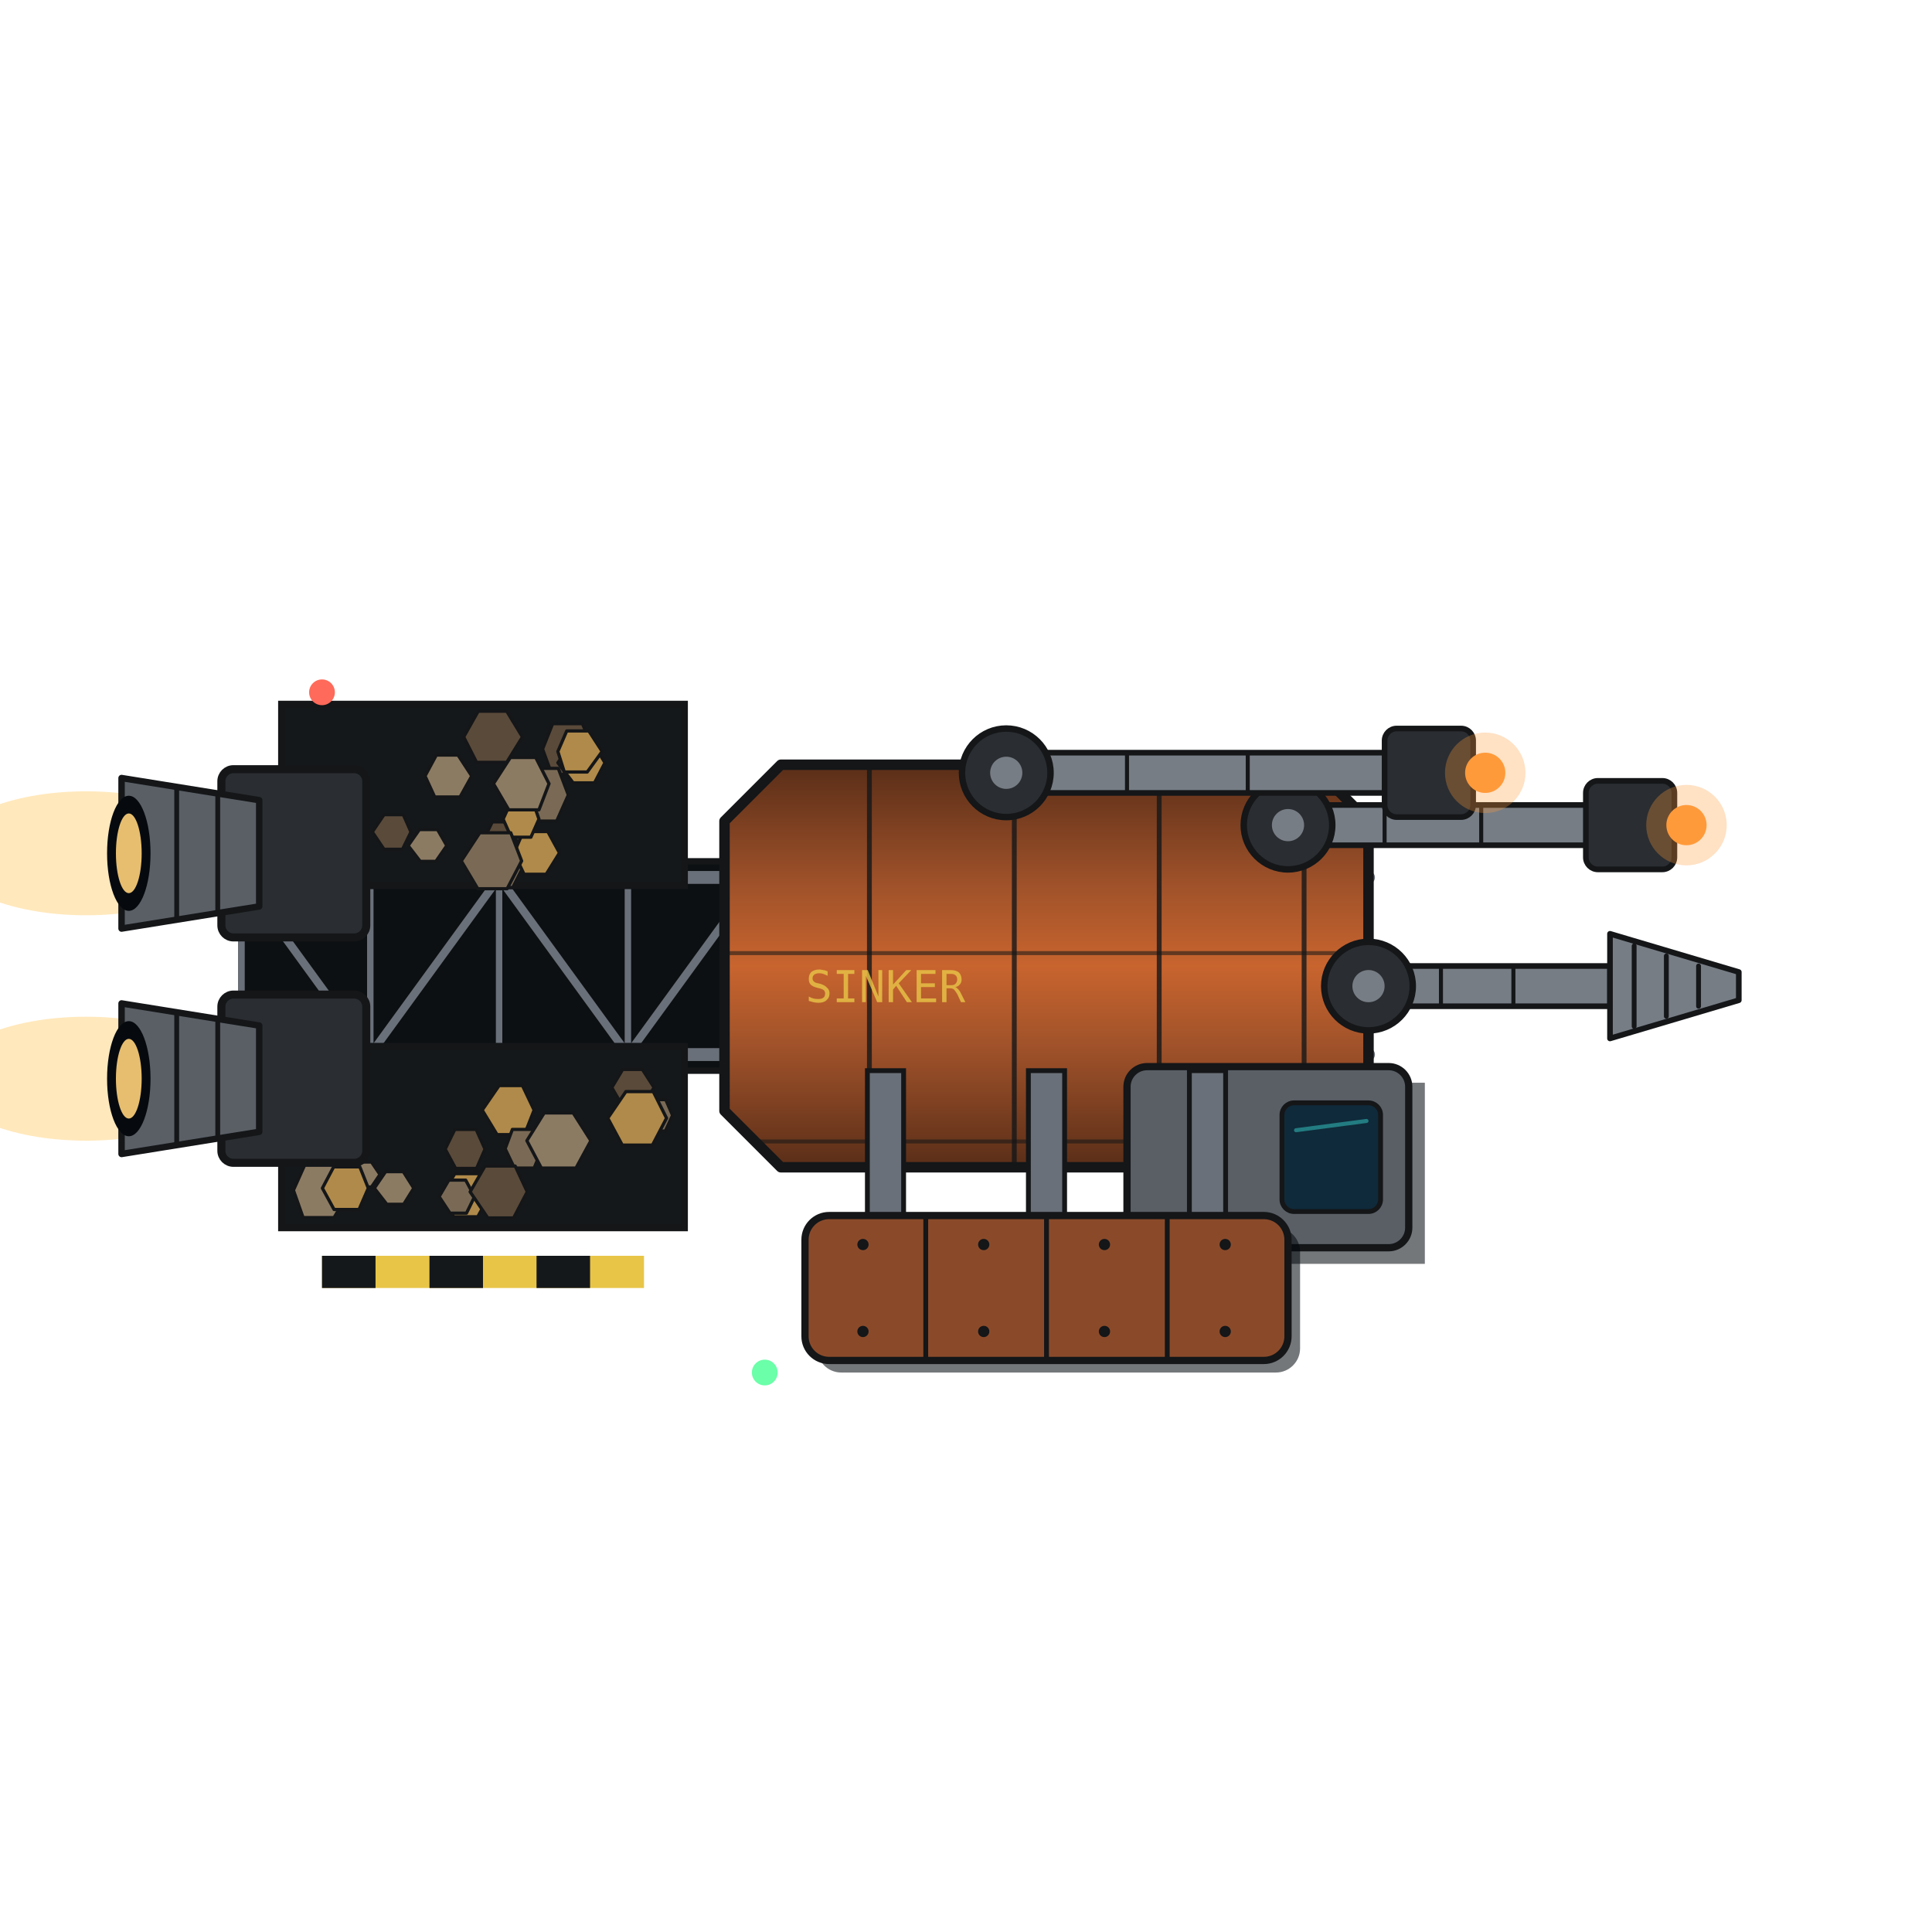
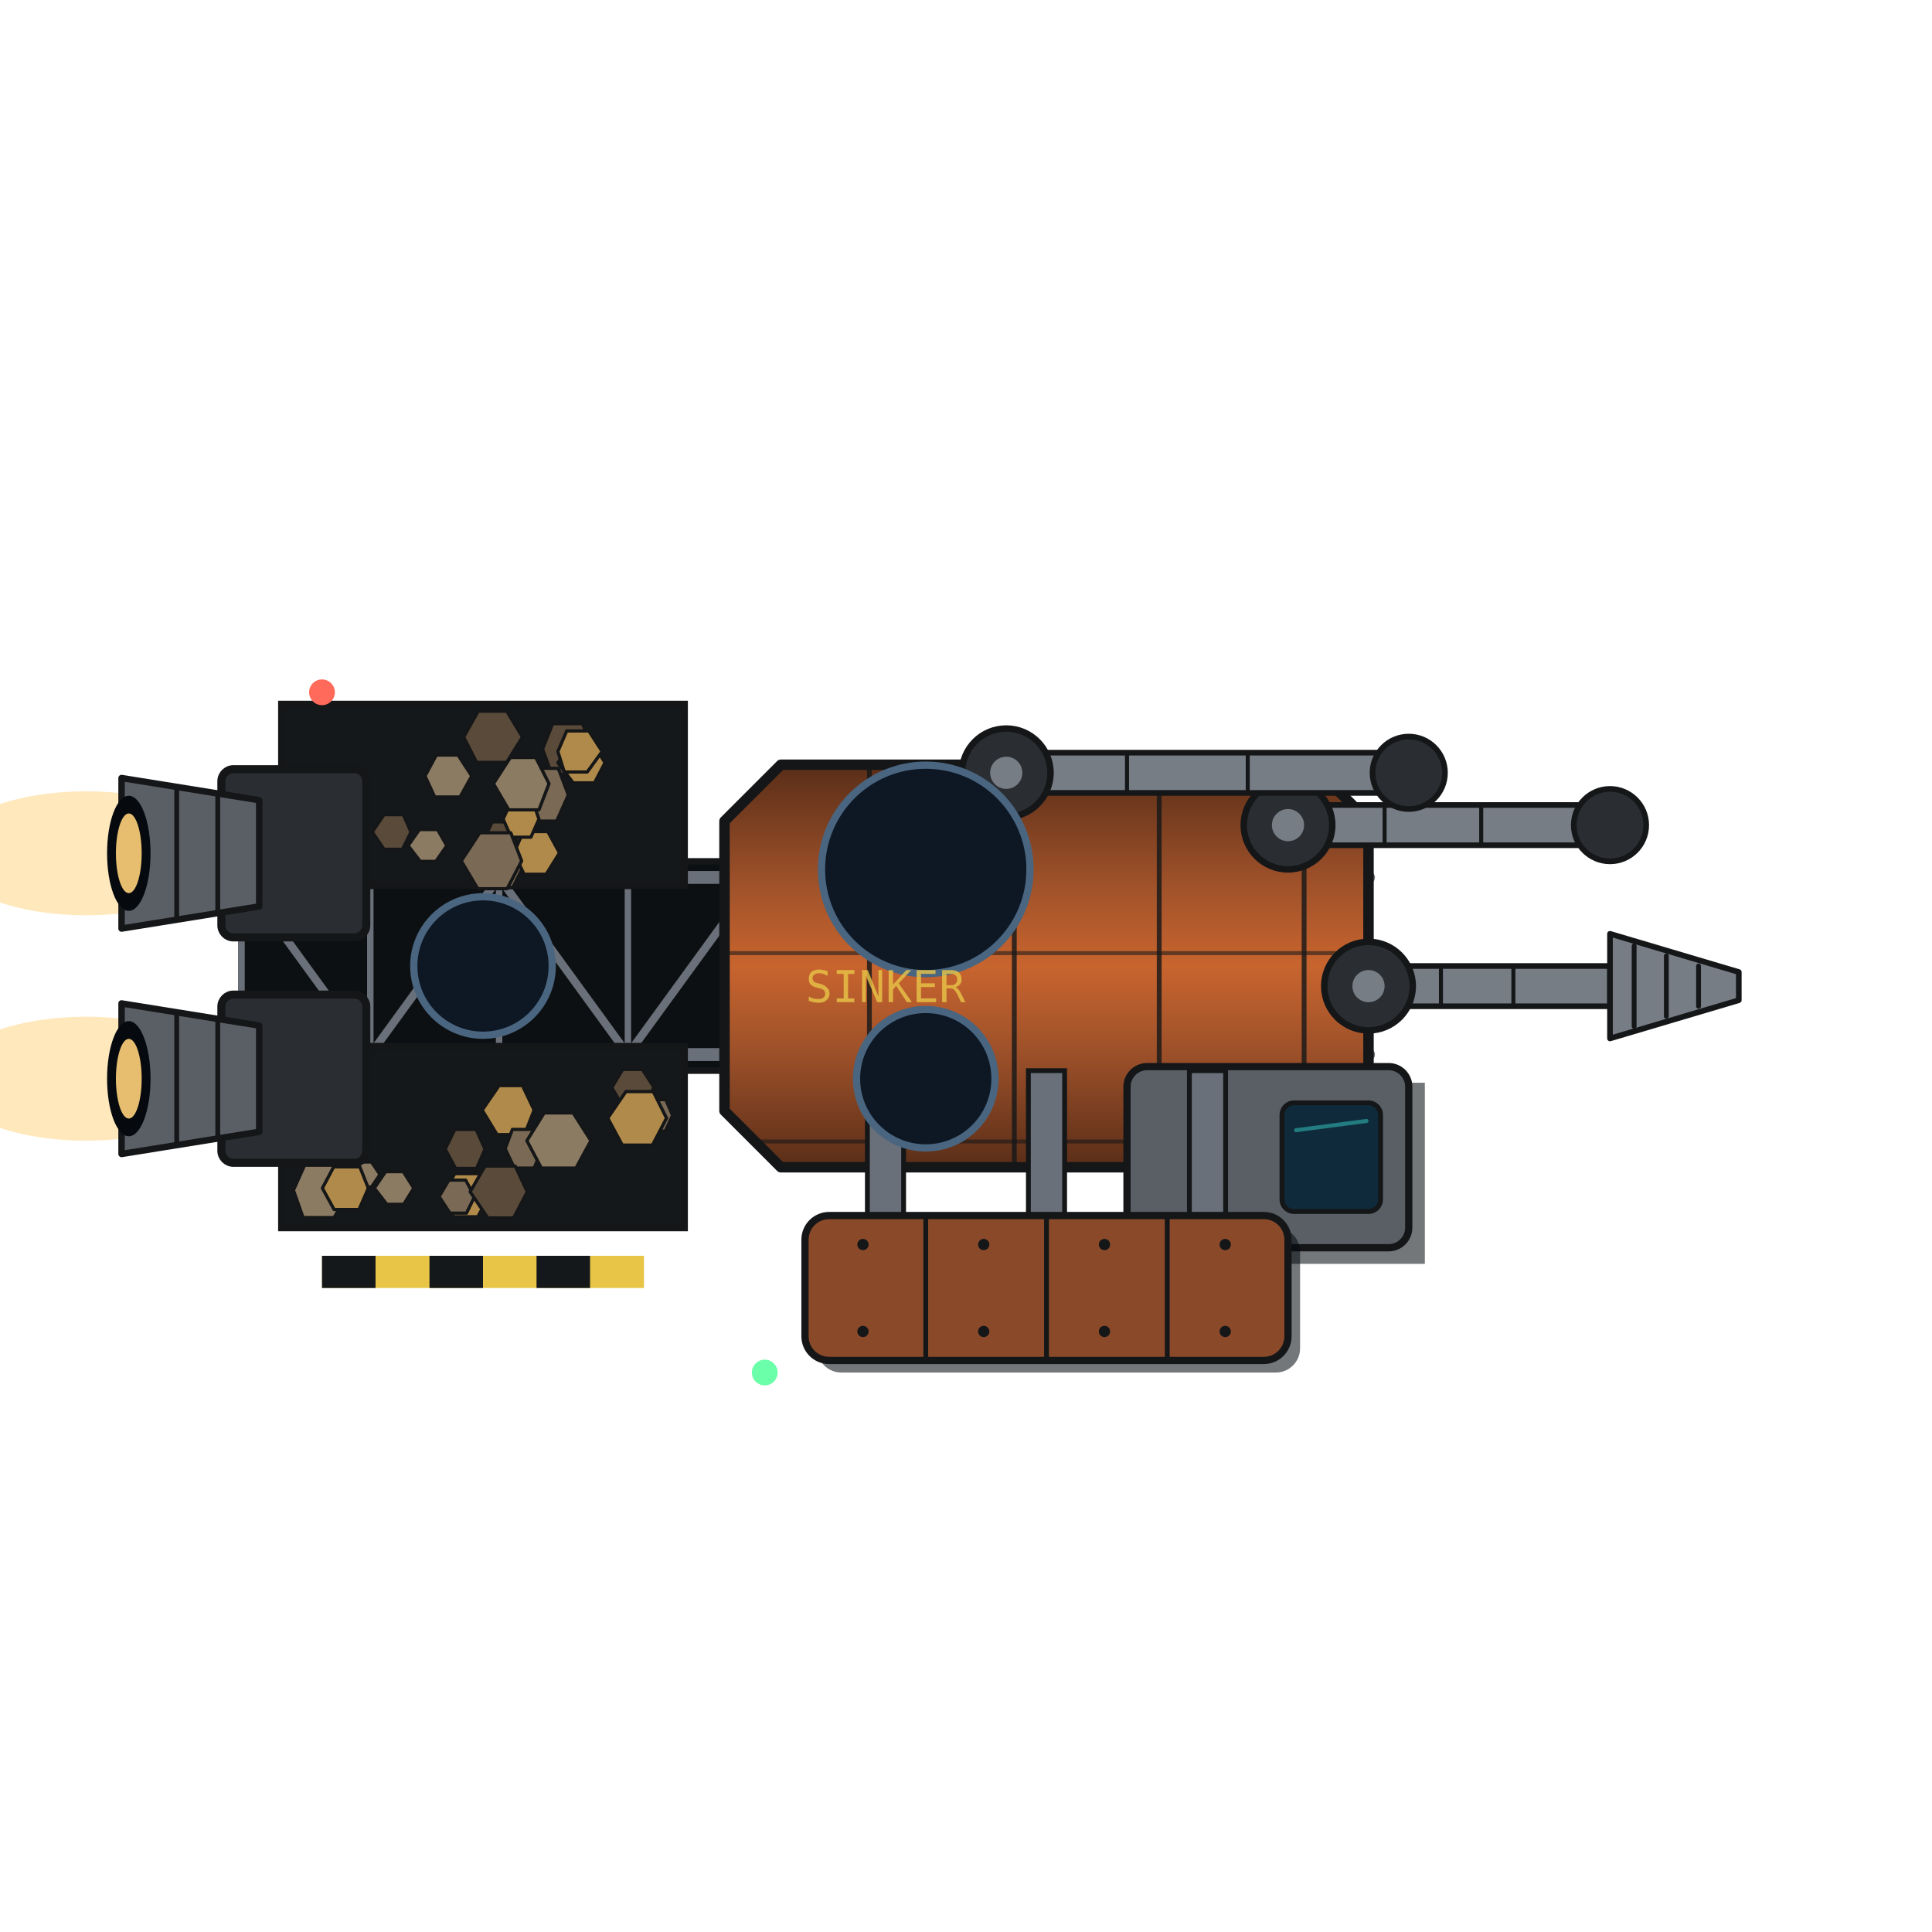
<svg xmlns="http://www.w3.org/2000/svg" viewBox="-24.00 -24.00 48.00 48.00">
  <defs>
    <linearGradient id="bfHull" x1="0" y1="0" x2="0" y2="1">
      <stop offset="0" stop-color="#5a2e18" />
      <stop offset="0.3" stop-color="#a0522a" />
      <stop offset="0.5" stop-color="#c8642e" />
      <stop offset="0.7" stop-color="#a0522a" />
      <stop offset="1" stop-color="#5a2e18" />
    </linearGradient>
  </defs>
  <ellipse cx="-21.86" cy="2.80" rx="3.52" ry="1.54" fill="#ffd27a" opacity="0.5" />
  <ellipse cx="-21.86" cy="-2.80" rx="3.52" ry="1.54" fill="#ffd27a" opacity="0.5" />
  <rect x="-18.00" y="-2.60" width="28.00" height="5.20" rx="0.0" fill="#0d1012" stroke="#141618" stroke-width="0.16" />
  <line x1="-18.00" y1="-2.20" x2="10.00" y2="-2.20" stroke="#6a7079" stroke-width="0.32" stroke-linecap="round" />
  <line x1="-18.00" y1="2.20" x2="10.00" y2="2.20" stroke="#6a7079" stroke-width="0.32" stroke-linecap="round" />
  <line x1="-18.00" y1="-2.20" x2="-14.80" y2="2.20" stroke="#6a7079" stroke-width="0.2" stroke-linecap="round" />
  <line x1="-18.00" y1="-2.20" x2="-18.00" y2="2.20" stroke="#6a7079" stroke-width="0.16" stroke-linecap="round" />
  <line x1="-14.80" y1="2.20" x2="-11.60" y2="-2.20" stroke="#6a7079" stroke-width="0.2" stroke-linecap="round" />
  <line x1="-14.80" y1="-2.20" x2="-14.80" y2="2.20" stroke="#6a7079" stroke-width="0.16" stroke-linecap="round" />
  <line x1="-11.60" y1="-2.20" x2="-8.40" y2="2.20" stroke="#6a7079" stroke-width="0.2" stroke-linecap="round" />
  <line x1="-11.60" y1="-2.20" x2="-11.60" y2="2.20" stroke="#6a7079" stroke-width="0.16" stroke-linecap="round" />
  <line x1="-8.40" y1="2.20" x2="-5.20" y2="-2.20" stroke="#6a7079" stroke-width="0.2" stroke-linecap="round" />
  <line x1="-8.40" y1="-2.20" x2="-8.40" y2="2.20" stroke="#6a7079" stroke-width="0.16" stroke-linecap="round" />
  <line x1="-5.20" y1="-2.20" x2="-2.00" y2="2.20" stroke="#6a7079" stroke-width="0.2" stroke-linecap="round" />
  <line x1="-5.20" y1="-2.20" x2="-5.20" y2="2.20" stroke="#6a7079" stroke-width="0.16" stroke-linecap="round" />
  <line x1="-2.00" y1="2.20" x2="1.20" y2="-2.20" stroke="#6a7079" stroke-width="0.2" stroke-linecap="round" />
  <line x1="-2.00" y1="-2.20" x2="-2.00" y2="2.20" stroke="#6a7079" stroke-width="0.16" stroke-linecap="round" />
  <line x1="1.20" y1="-2.20" x2="4.40" y2="2.20" stroke="#6a7079" stroke-width="0.2" stroke-linecap="round" />
  <line x1="1.20" y1="-2.20" x2="1.20" y2="2.20" stroke="#6a7079" stroke-width="0.16" stroke-linecap="round" />
  <line x1="4.40" y1="2.20" x2="7.60" y2="-2.20" stroke="#6a7079" stroke-width="0.2" stroke-linecap="round" />
  <line x1="4.40" y1="-2.20" x2="4.40" y2="2.20" stroke="#6a7079" stroke-width="0.16" stroke-linecap="round" />
  <polygon points="-4.60,-5.00 8.60,-5.00 10.00,-3.60 10.00,3.60 8.60,5.00 -4.60,5.00 -6.00,3.60 -6.00,-3.60" fill="url(#bfHull)" stroke="#141618" stroke-width="0.26" stroke-linejoin="round" />
  <clipPath id="c-rookrivet-breacher-1">
    <polygon points="-4.60,-5.00 8.60,-5.00 10.00,-3.60 10.00,3.60 8.60,5.00 -4.60,5.00 -6.00,3.60 -6.00,-3.60" />
  </clipPath>
  <g clip-path="url(#c-rookrivet-breacher-1)">
    <line x1="-2.40" y1="-5.00" x2="-2.40" y2="5.00" stroke="#141618" stroke-width="0.12" stroke-linecap="round" opacity="0.8" />
    <line x1="1.20" y1="-5.00" x2="1.20" y2="5.00" stroke="#141618" stroke-width="0.12" stroke-linecap="round" opacity="0.8" />
    <line x1="4.80" y1="-5.00" x2="4.80" y2="5.00" stroke="#141618" stroke-width="0.12" stroke-linecap="round" opacity="0.8" />
    <line x1="8.40" y1="-5.00" x2="8.40" y2="5.00" stroke="#141618" stroke-width="0.12" stroke-linecap="round" opacity="0.8" />
    <line x1="-6.00" y1="-0.32" x2="10.00" y2="-0.32" stroke="#141618" stroke-width="0.1" stroke-linecap="round" opacity="0.55" />
    <line x1="-6.00" y1="4.36" x2="10.00" y2="4.36" stroke="#141618" stroke-width="0.1" stroke-linecap="round" opacity="0.55" />
  </g>
  <rect x="5.30" y="2.50" width="0.90" height="0.10" rx="0.0" fill="#6a7079" stroke="#141618" stroke-width="0.12" />
  <rect x="8.80" y="2.50" width="0.90" height="0.10" rx="0.0" fill="#6a7079" stroke="#141618" stroke-width="0.12" />
  <rect x="4.40" y="2.90" width="7.00" height="4.50" rx="0.0" fill="rgba(3,8,14,0.55)" stroke="none" stroke-width="0" />
  <rect x="4.00" y="2.50" width="7.00" height="4.50" rx="0.5" fill="#5a5f66" stroke="#141618" stroke-width="0.18" />
  <rect x="7.85" y="3.40" width="2.45" height="2.70" rx="0.3" fill="#0f2a3a" stroke="#141618" stroke-width="0.12" />
  <line x1="8.20" y1="4.08" x2="9.95" y2="3.85" stroke="#2fb3b0" stroke-width="0.1" stroke-linecap="round" opacity="0.6" />
  <rect x="8.00" y="-4.00" width="8.00" height="1.00" rx="0.0" fill="#777d85" stroke="#141618" stroke-width="0.14" />
  <line x1="10.40" y1="-4.00" x2="10.40" y2="-3.00" stroke="#141618" stroke-width="0.1" stroke-linecap="round" />
  <line x1="12.80" y1="-4.00" x2="12.80" y2="-3.00" stroke="#141618" stroke-width="0.1" stroke-linecap="round" />
  <circle cx="8.00" cy="-3.50" r="1.10" fill="#2a2d31" stroke="#141618" stroke-width="0.16" />
  <circle cx="8.00" cy="-3.50" r="0.40" fill="#777d85" stroke="none" stroke-width="0" />
-   <rect x="15.40" y="-4.60" width="2.20" height="2.20" rx="0.3" fill="#2a2d31" stroke="#141618" stroke-width="0.14" />
-   <circle cx="17.90" cy="-3.50" r="0.50" fill="#ff9a3a" stroke="none" stroke-width="0" />
-   <circle cx="17.90" cy="-3.50" r="1.00" fill="#ff9a3a" stroke="none" stroke-width="0" opacity="0.3" />
+   <rect x="15.10" y="-4.40" width="1.80" height="1.80" rx="0.9" fill="#2a2d31" stroke="#141618" stroke-width="0.14" />
  <rect x="1.00" y="-5.30" width="10.00" height="1.00" rx="0.0" fill="#777d85" stroke="#141618" stroke-width="0.14" />
  <line x1="4.00" y1="-5.30" x2="4.00" y2="-4.30" stroke="#141618" stroke-width="0.1" stroke-linecap="round" />
  <line x1="7.00" y1="-5.30" x2="7.00" y2="-4.30" stroke="#141618" stroke-width="0.1" stroke-linecap="round" />
  <circle cx="1.00" cy="-4.80" r="1.10" fill="#2a2d31" stroke="#141618" stroke-width="0.16" />
  <circle cx="1.00" cy="-4.80" r="0.40" fill="#777d85" stroke="none" stroke-width="0" />
-   <rect x="10.40" y="-5.90" width="2.20" height="2.20" rx="0.3" fill="#2a2d31" stroke="#141618" stroke-width="0.14" />
-   <circle cx="12.90" cy="-4.80" r="0.50" fill="#ff9a3a" stroke="none" stroke-width="0" />
-   <circle cx="12.90" cy="-4.80" r="1.00" fill="#ff9a3a" stroke="none" stroke-width="0" opacity="0.3" />
+   <rect x="10.10" y="-5.70" width="1.80" height="1.80" rx="0.9" fill="#2a2d31" stroke="#141618" stroke-width="0.14" />
  <rect x="10.00" y="0.00" width="6.00" height="1.00" rx="0.0" fill="#777d85" stroke="#141618" stroke-width="0.14" />
  <line x1="11.80" y1="0.00" x2="11.80" y2="1.00" stroke="#141618" stroke-width="0.1" stroke-linecap="round" />
  <line x1="13.60" y1="0.00" x2="13.60" y2="1.00" stroke="#141618" stroke-width="0.1" stroke-linecap="round" />
  <circle cx="10.00" cy="0.50" r="1.10" fill="#2a2d31" stroke="#141618" stroke-width="0.16" />
  <circle cx="10.00" cy="0.50" r="0.40" fill="#777d85" stroke="none" stroke-width="0" />
  <polygon points="16.00,-0.80 19.20,0.15 19.20,0.85 16.00,1.80" fill="#777d85" stroke="#141618" stroke-width="0.14" stroke-linejoin="round" />
  <line x1="16.60" y1="-0.50" x2="16.60" y2="1.50" stroke="#141618" stroke-width="0.12" stroke-linecap="round" />
  <line x1="17.40" y1="-0.25" x2="17.40" y2="1.25" stroke="#141618" stroke-width="0.12" stroke-linecap="round" />
  <line x1="18.20" y1="0.00" x2="18.20" y2="1.00" stroke="#141618" stroke-width="0.12" stroke-linecap="round" />
  <rect x="-15.78" y="-2.60" width="0.90" height="0.60" rx="0.0" fill="#6a7079" stroke="#141618" stroke-width="0.12" />
  <rect x="-12.45" y="-2.60" width="0.90" height="0.60" rx="0.0" fill="#6a7079" stroke="#141618" stroke-width="0.12" />
  <rect x="-9.12" y="-2.60" width="0.90" height="0.60" rx="0.0" fill="#6a7079" stroke="#141618" stroke-width="0.12" />
  <rect x="-17.00" y="-6.50" width="10.00" height="4.50" rx="0.0" fill="#15181b" stroke="#141618" stroke-width="0.18" />
  <polygon points="-10.70,-2.98 -11.12,-2.38 -11.79,-2.38 -12.06,-2.98 -11.77,-3.58 -11.08,-3.58" fill="#5a4a3a" stroke="#141618" stroke-width="0.08" stroke-linejoin="round" />
  <polygon points="-10.93,-2.61 -11.26,-1.95 -12.00,-1.95 -12.33,-2.61 -11.93,-3.28 -11.25,-3.28" fill="#7a6a55" stroke="#141618" stroke-width="0.08" stroke-linejoin="round" />
  <polygon points="-12.90,-2.99 -13.17,-2.60 -13.56,-2.60 -13.86,-2.99 -13.58,-3.39 -13.13,-3.39" fill="#8c7b63" stroke="#141618" stroke-width="0.08" stroke-linejoin="round" />
  <polygon points="-10.10,-2.81 -10.43,-2.28 -10.98,-2.28 -11.23,-2.81 -11.00,-3.34 -10.39,-3.34" fill="#b08a4a" stroke="#141618" stroke-width="0.08" stroke-linejoin="round" />
  <polygon points="-9.26,-5.39 -9.60,-4.76 -10.29,-4.76 -10.52,-5.39 -10.27,-6.02 -9.53,-6.02" fill="#5a4a3a" stroke="#141618" stroke-width="0.08" stroke-linejoin="round" />
  <polygon points="-9.88,-4.25 -10.17,-3.60 -10.92,-3.60 -11.12,-4.25 -10.88,-4.91 -10.13,-4.91" fill="#7a6a55" stroke="#141618" stroke-width="0.08" stroke-linejoin="round" />
  <polygon points="-12.28,-4.72 -12.57,-4.20 -13.20,-4.20 -13.44,-4.72 -13.16,-5.24 -12.62,-5.24" fill="#8c7b63" stroke="#141618" stroke-width="0.08" stroke-linejoin="round" />
  <polygon points="-10.61,-3.65 -10.81,-3.20 -11.30,-3.20 -11.50,-3.65 -11.29,-4.11 -10.77,-4.11" fill="#b08a4a" stroke="#141618" stroke-width="0.08" stroke-linejoin="round" />
  <polygon points="-11.02,-5.69 -11.41,-5.06 -12.16,-5.06 -12.48,-5.69 -12.12,-6.33 -11.41,-6.33" fill="#5a4a3a" stroke="#141618" stroke-width="0.08" stroke-linejoin="round" />
  <polygon points="-14.89,-3.16 -15.07,-2.72 -15.59,-2.72 -15.83,-3.16 -15.60,-3.60 -15.11,-3.60" fill="#7a6a55" stroke="#141618" stroke-width="0.08" stroke-linejoin="round" />
  <polygon points="-15.15,-3.19 -15.45,-2.57 -16.14,-2.57 -16.46,-3.19 -16.08,-3.81 -15.49,-3.81" fill="#8c7b63" stroke="#141618" stroke-width="0.08" stroke-linejoin="round" />
  <polygon points="-8.97,-5.05 -9.23,-4.55 -9.76,-4.55 -10.14,-5.05 -9.80,-5.54 -9.27,-5.54" fill="#b08a4a" stroke="#141618" stroke-width="0.08" stroke-linejoin="round" />
  <polygon points="-13.79,-3.33 -14.00,-2.90 -14.46,-2.90 -14.75,-3.33 -14.46,-3.76 -13.98,-3.76" fill="#5a4a3a" stroke="#141618" stroke-width="0.08" stroke-linejoin="round" />
  <polygon points="-11.04,-2.61 -11.40,-1.92 -12.13,-1.92 -12.54,-2.61 -12.08,-3.31 -11.31,-3.31" fill="#7a6a55" stroke="#141618" stroke-width="0.08" stroke-linejoin="round" />
  <polygon points="-10.36,-4.53 -10.61,-3.88 -11.36,-3.88 -11.74,-4.53 -11.32,-5.18 -10.69,-5.18" fill="#8c7b63" stroke="#141618" stroke-width="0.08" stroke-linejoin="round" />
  <polygon points="-9.04,-5.33 -9.41,-4.82 -9.98,-4.82 -10.14,-5.33 -9.92,-5.84 -9.37,-5.84" fill="#b08a4a" stroke="#141618" stroke-width="0.08" stroke-linejoin="round" />
  <rect x="-15.78" y="2.00" width="0.90" height="0.60" rx="0.0" fill="#6a7079" stroke="#141618" stroke-width="0.12" />
  <rect x="-12.45" y="2.00" width="0.90" height="0.60" rx="0.0" fill="#6a7079" stroke="#141618" stroke-width="0.12" />
  <rect x="-9.12" y="2.00" width="0.90" height="0.60" rx="0.0" fill="#6a7079" stroke="#141618" stroke-width="0.12" />
  <rect x="-17.00" y="2.00" width="10.00" height="4.50" rx="0.0" fill="#15181b" stroke="#141618" stroke-width="0.18" />
  <polygon points="-11.68,5.43 -11.87,5.76 -12.23,5.76 -12.37,5.43 -12.21,5.09 -11.83,5.09" fill="#5a4a3a" stroke="#141618" stroke-width="0.08" stroke-linejoin="round" />
  <polygon points="-15.41,3.11 -15.69,3.53 -16.16,3.53 -16.44,3.11 -16.13,2.69 -15.69,2.69" fill="#7a6a55" stroke="#141618" stroke-width="0.08" stroke-linejoin="round" />
  <polygon points="-14.56,5.18 -14.77,5.49 -15.11,5.49 -15.24,5.18 -15.13,4.87 -14.77,4.87" fill="#8c7b63" stroke="#141618" stroke-width="0.08" stroke-linejoin="round" />
  <polygon points="-11.84,5.70 -12.13,6.23 -12.73,6.23 -13.03,5.70 -12.70,5.16 -12.10,5.16" fill="#b08a4a" stroke="#141618" stroke-width="0.08" stroke-linejoin="round" />
  <polygon points="-7.75,3.02 -8.03,3.47 -8.54,3.47 -8.80,3.02 -8.53,2.57 -8.04,2.57" fill="#5a4a3a" stroke="#141618" stroke-width="0.08" stroke-linejoin="round" />
  <polygon points="-12.21,5.73 -12.41,6.14 -12.82,6.14 -13.09,5.73 -12.85,5.32 -12.43,5.32" fill="#7a6a55" stroke="#141618" stroke-width="0.08" stroke-linejoin="round" />
  <polygon points="-13.72,5.52 -13.97,5.92 -14.39,5.92 -14.70,5.52 -14.42,5.11 -13.98,5.11" fill="#8c7b63" stroke="#141618" stroke-width="0.08" stroke-linejoin="round" />
  <polygon points="-10.73,3.58 -10.97,4.19 -11.65,4.19 -12.02,3.58 -11.60,2.97 -11.02,2.97" fill="#b08a4a" stroke="#141618" stroke-width="0.08" stroke-linejoin="round" />
  <polygon points="-11.95,4.55 -12.16,5.03 -12.68,5.03 -12.94,4.55 -12.70,4.06 -12.17,4.06" fill="#5a4a3a" stroke="#141618" stroke-width="0.08" stroke-linejoin="round" />
  <polygon points="-10.53,4.54 -10.73,5.02 -11.22,5.02 -11.45,4.54 -11.27,4.06 -10.75,4.06" fill="#7a6a55" stroke="#141618" stroke-width="0.08" stroke-linejoin="round" />
  <polygon points="-15.30,5.57 -15.70,6.25 -16.47,6.25 -16.71,5.57 -16.41,4.90 -15.70,4.90" fill="#8c7b63" stroke="#141618" stroke-width="0.08" stroke-linejoin="round" />
  <polygon points="-14.85,5.52 -15.08,6.05 -15.70,6.05 -15.99,5.52 -15.71,4.99 -15.06,4.99" fill="#b08a4a" stroke="#141618" stroke-width="0.08" stroke-linejoin="round" />
  <polygon points="-10.90,5.61 -11.24,6.26 -11.88,6.26 -12.32,5.61 -11.95,4.97 -11.20,4.97" fill="#5a4a3a" stroke="#141618" stroke-width="0.08" stroke-linejoin="round" />
  <polygon points="-7.29,3.71 -7.47,4.10 -7.91,4.10 -8.19,3.71 -7.90,3.32 -7.46,3.32" fill="#7a6a55" stroke="#141618" stroke-width="0.08" stroke-linejoin="round" />
  <polygon points="-9.32,4.34 -9.69,5.02 -10.55,5.02 -10.91,4.34 -10.48,3.65 -9.76,3.65" fill="#8c7b63" stroke="#141618" stroke-width="0.08" stroke-linejoin="round" />
  <polygon points="-7.44,3.78 -7.79,4.45 -8.54,4.45 -8.90,3.78 -8.45,3.12 -7.77,3.12" fill="#b08a4a" stroke="#141618" stroke-width="0.08" stroke-linejoin="round" />
  <rect x="-2.45" y="2.60" width="0.90" height="3.60" rx="0.0" fill="#6a7079" stroke="#141618" stroke-width="0.12" />
  <rect x="1.55" y="2.60" width="0.90" height="3.60" rx="0.0" fill="#6a7079" stroke="#141618" stroke-width="0.12" />
  <rect x="5.55" y="2.60" width="0.90" height="3.60" rx="0.0" fill="#6a7079" stroke="#141618" stroke-width="0.12" />
  <rect x="-3.70" y="6.50" width="12.00" height="3.60" rx="0.6" fill="rgba(3,8,14,0.55)" stroke="none" stroke-width="0" />
  <rect x="-4.00" y="6.20" width="12.00" height="3.60" rx="0.6" fill="#8a4a2a" stroke="#141618" stroke-width="0.18" />
  <line x1="-1.00" y1="6.20" x2="-1.00" y2="9.80" stroke="#141618" stroke-width="0.12" stroke-linecap="round" />
  <line x1="2.00" y1="6.20" x2="2.00" y2="9.80" stroke="#141618" stroke-width="0.12" stroke-linecap="round" />
  <line x1="5.00" y1="6.20" x2="5.00" y2="9.80" stroke="#141618" stroke-width="0.12" stroke-linecap="round" />
  <circle cx="-2.56" cy="6.92" r="0.14" fill="#141618" stroke="none" stroke-width="0" />
  <circle cx="-2.56" cy="9.08" r="0.14" fill="#141618" stroke="none" stroke-width="0" />
  <circle cx="0.44" cy="6.92" r="0.14" fill="#141618" stroke="none" stroke-width="0" />
  <circle cx="0.44" cy="9.08" r="0.14" fill="#141618" stroke="none" stroke-width="0" />
  <circle cx="3.44" cy="6.92" r="0.14" fill="#141618" stroke="none" stroke-width="0" />
  <circle cx="3.44" cy="9.08" r="0.14" fill="#141618" stroke="none" stroke-width="0" />
  <circle cx="6.44" cy="6.92" r="0.14" fill="#141618" stroke="none" stroke-width="0" />
  <circle cx="6.44" cy="9.08" r="0.14" fill="#141618" stroke="none" stroke-width="0" />
  <rect x="-18.50" y="-4.89" width="3.60" height="4.18" rx="0.3" fill="#2a2d31" stroke="#141618" stroke-width="0.2" />
  <polygon points="-17.56,-4.12 -20.98,-4.67 -20.98,-0.93 -17.56,-1.48" fill="#5a5f66" stroke="#141618" stroke-width="0.16" stroke-linejoin="round" />
  <line x1="-18.59" y1="-4.29" x2="-18.59" y2="-1.31" stroke="#141618" stroke-width="0.12" stroke-linecap="round" />
  <line x1="-19.61" y1="-4.45" x2="-19.61" y2="-1.15" stroke="#141618" stroke-width="0.12" stroke-linecap="round" />
  <ellipse cx="-20.80" cy="-2.80" rx="0.54" ry="1.43" fill="#060a0f" />
  <ellipse cx="-20.80" cy="-2.80" rx="0.32" ry="0.99" fill="#ffd27a" opacity="0.9" />
  <rect x="-18.50" y="0.71" width="3.60" height="4.18" rx="0.3" fill="#2a2d31" stroke="#141618" stroke-width="0.2" />
  <polygon points="-17.56,1.48 -20.98,0.93 -20.98,4.67 -17.56,4.12" fill="#5a5f66" stroke="#141618" stroke-width="0.16" stroke-linejoin="round" />
  <line x1="-18.59" y1="1.31" x2="-18.59" y2="4.29" stroke="#141618" stroke-width="0.12" stroke-linecap="round" />
  <line x1="-19.61" y1="1.15" x2="-19.61" y2="4.45" stroke="#141618" stroke-width="0.12" stroke-linecap="round" />
  <ellipse cx="-20.80" cy="2.80" rx="0.54" ry="1.43" fill="#060a0f" />
  <ellipse cx="-20.80" cy="2.80" rx="0.32" ry="0.99" fill="#ffd27a" opacity="0.9" />
+   <circle cx="-12.00" cy="0.00" r="1.72" fill="#0e1824" stroke="#4a6580" stroke-width="0.18" />
+   <circle cx="-1.00" cy="-2.40" r="2.59" fill="#0e1824" stroke="#4a6580" stroke-width="0.18" />
+   <circle cx="-1.00" cy="2.80" r="1.72" fill="#0e1824" stroke="#4a6580" stroke-width="0.18" />
  <text x="-2.00" y="0.90" font-family="IBM Plex Mono, monospace" font-size="1.10" fill="#e8c547" opacity="0.8" text-anchor="middle">SINKER</text>
  <circle cx="-16.00" cy="-6.80" r="0.32" fill="#ff6a5a" stroke="none" stroke-width="0" />
  <circle cx="-5.00" cy="10.10" r="0.32" fill="#6affa8" stroke="none" stroke-width="0" />
  <rect x="-16.00" y="7.20" width="8.00" height="0.80" rx="0.0" fill="#e8c547" stroke="none" stroke-width="0" />
  <rect x="-16.00" y="7.20" width="1.33" height="0.80" rx="0.0" fill="#15181b" stroke="none" stroke-width="0" />
  <rect x="-13.33" y="7.20" width="1.33" height="0.80" rx="0.0" fill="#15181b" stroke="none" stroke-width="0" />
  <rect x="-10.67" y="7.20" width="1.33" height="0.80" rx="0.0" fill="#15181b" stroke="none" stroke-width="0" />
</svg>
